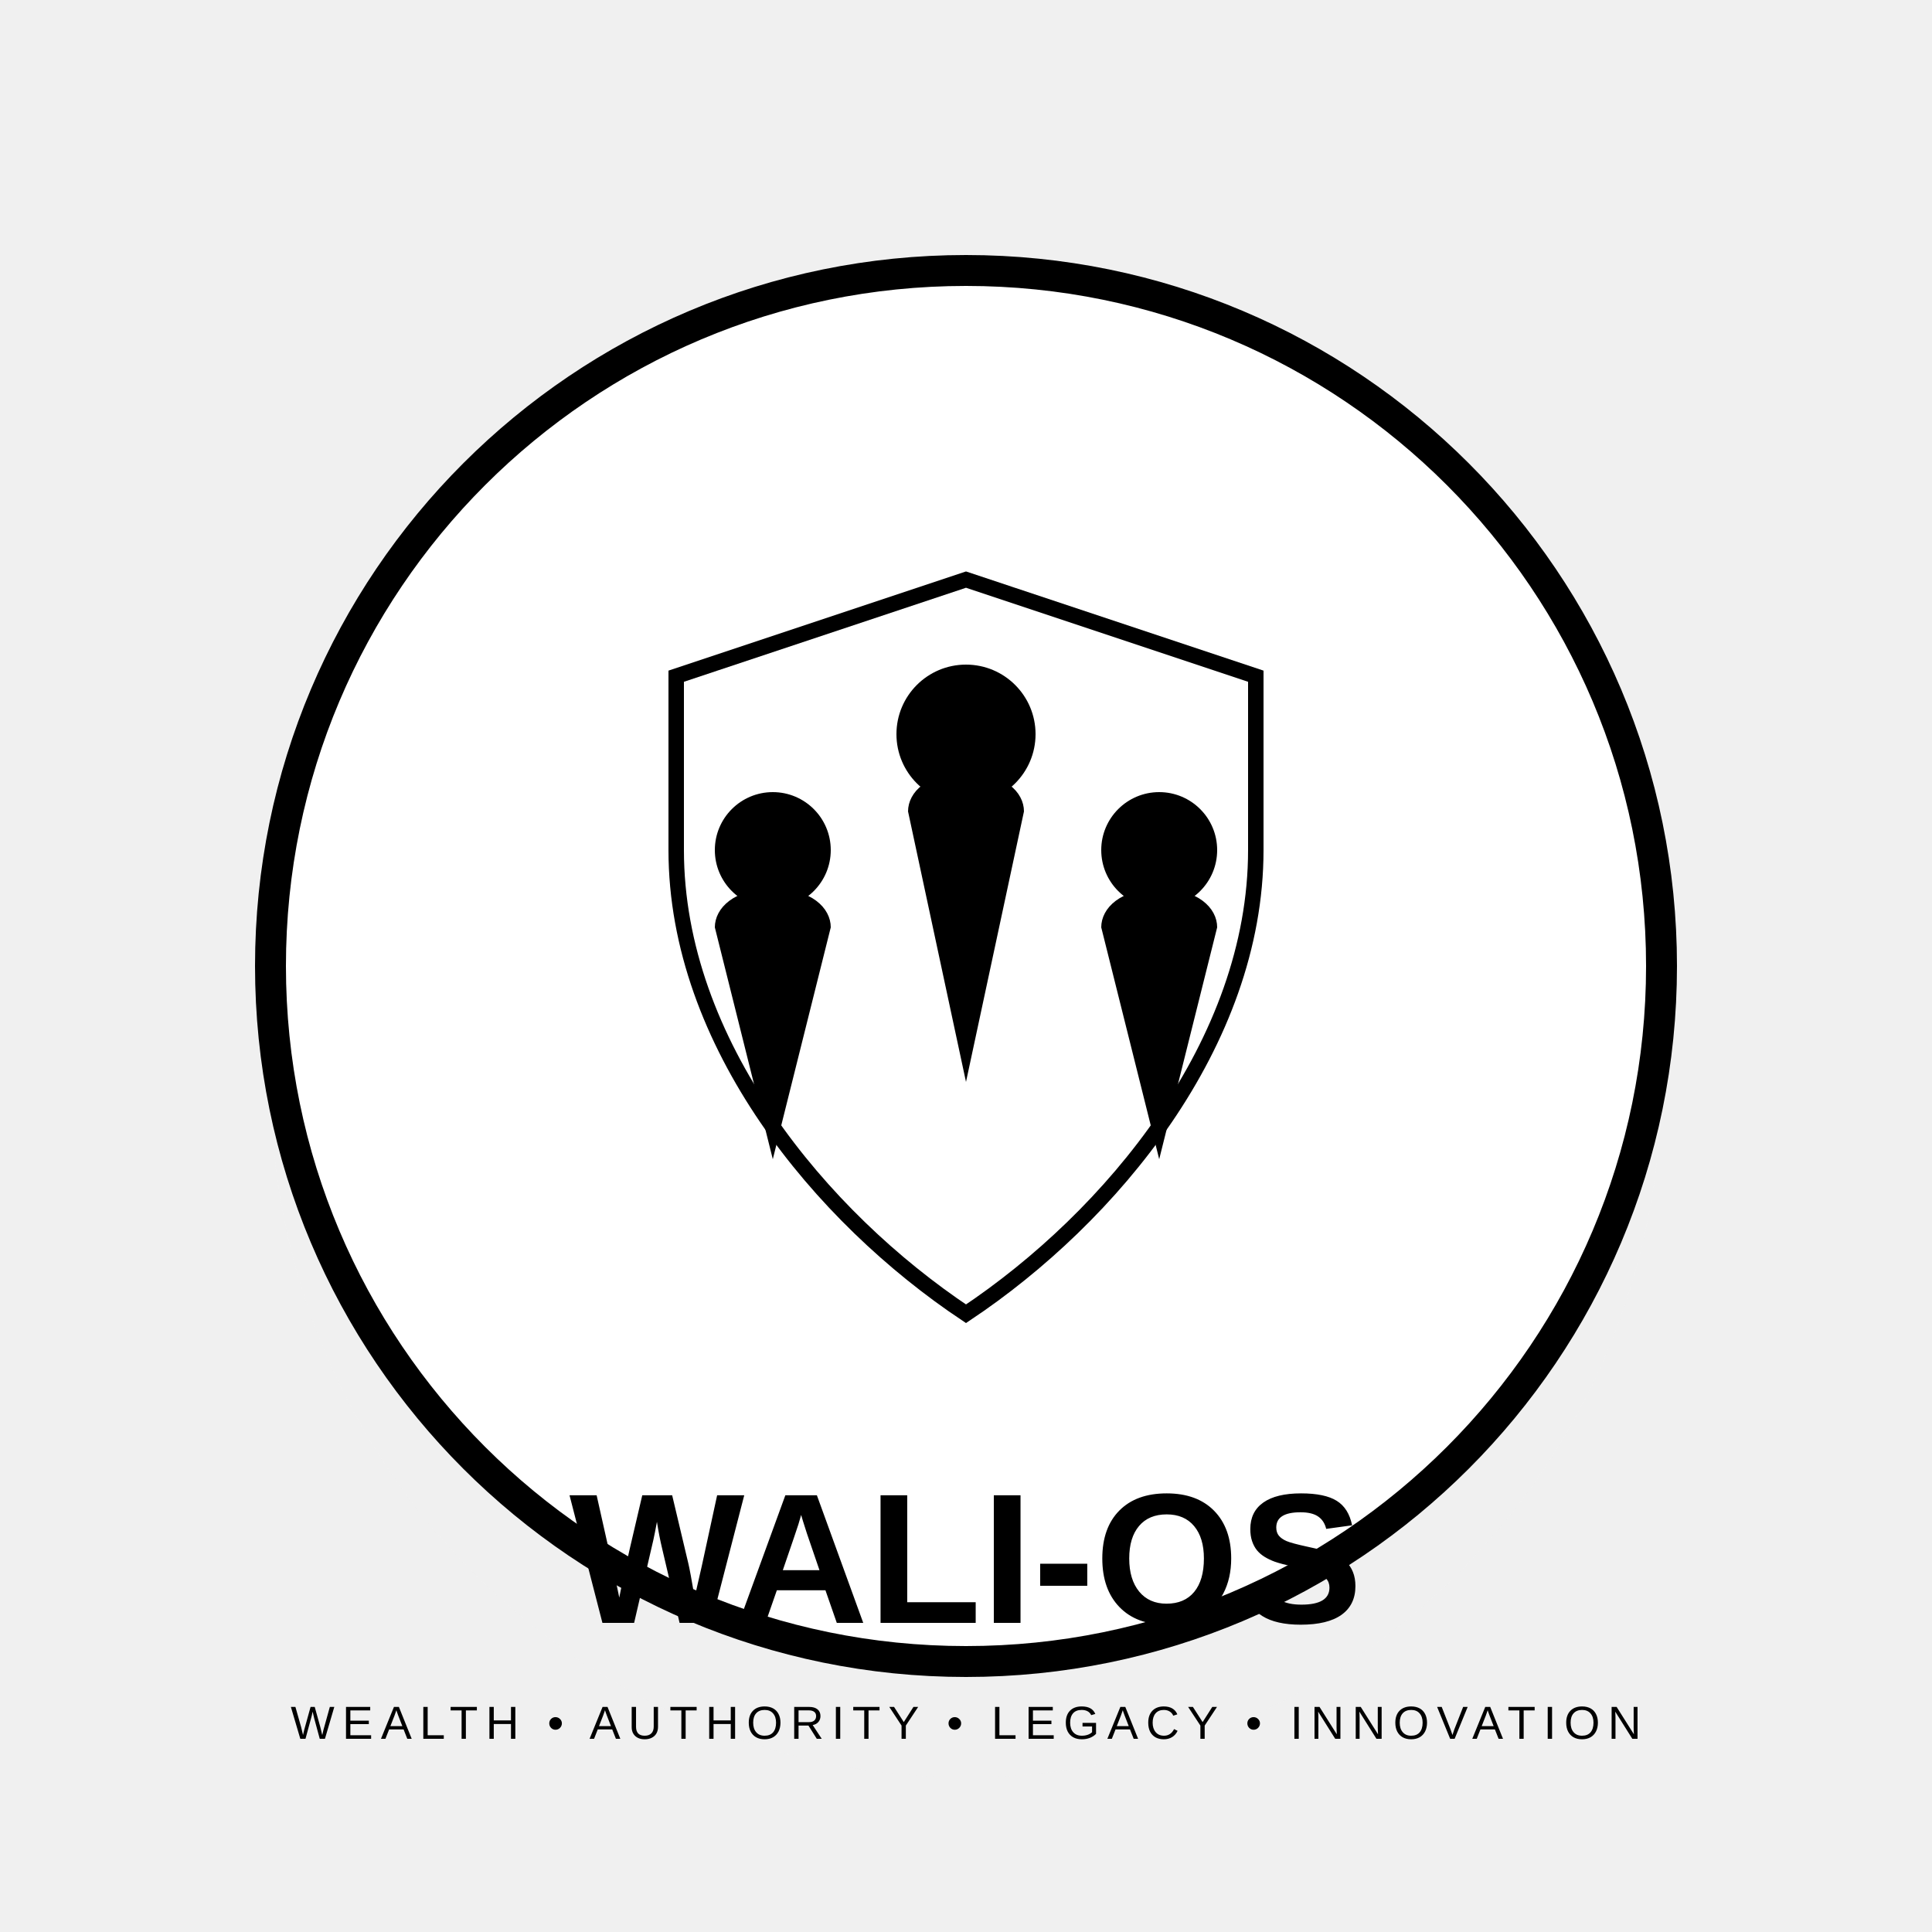
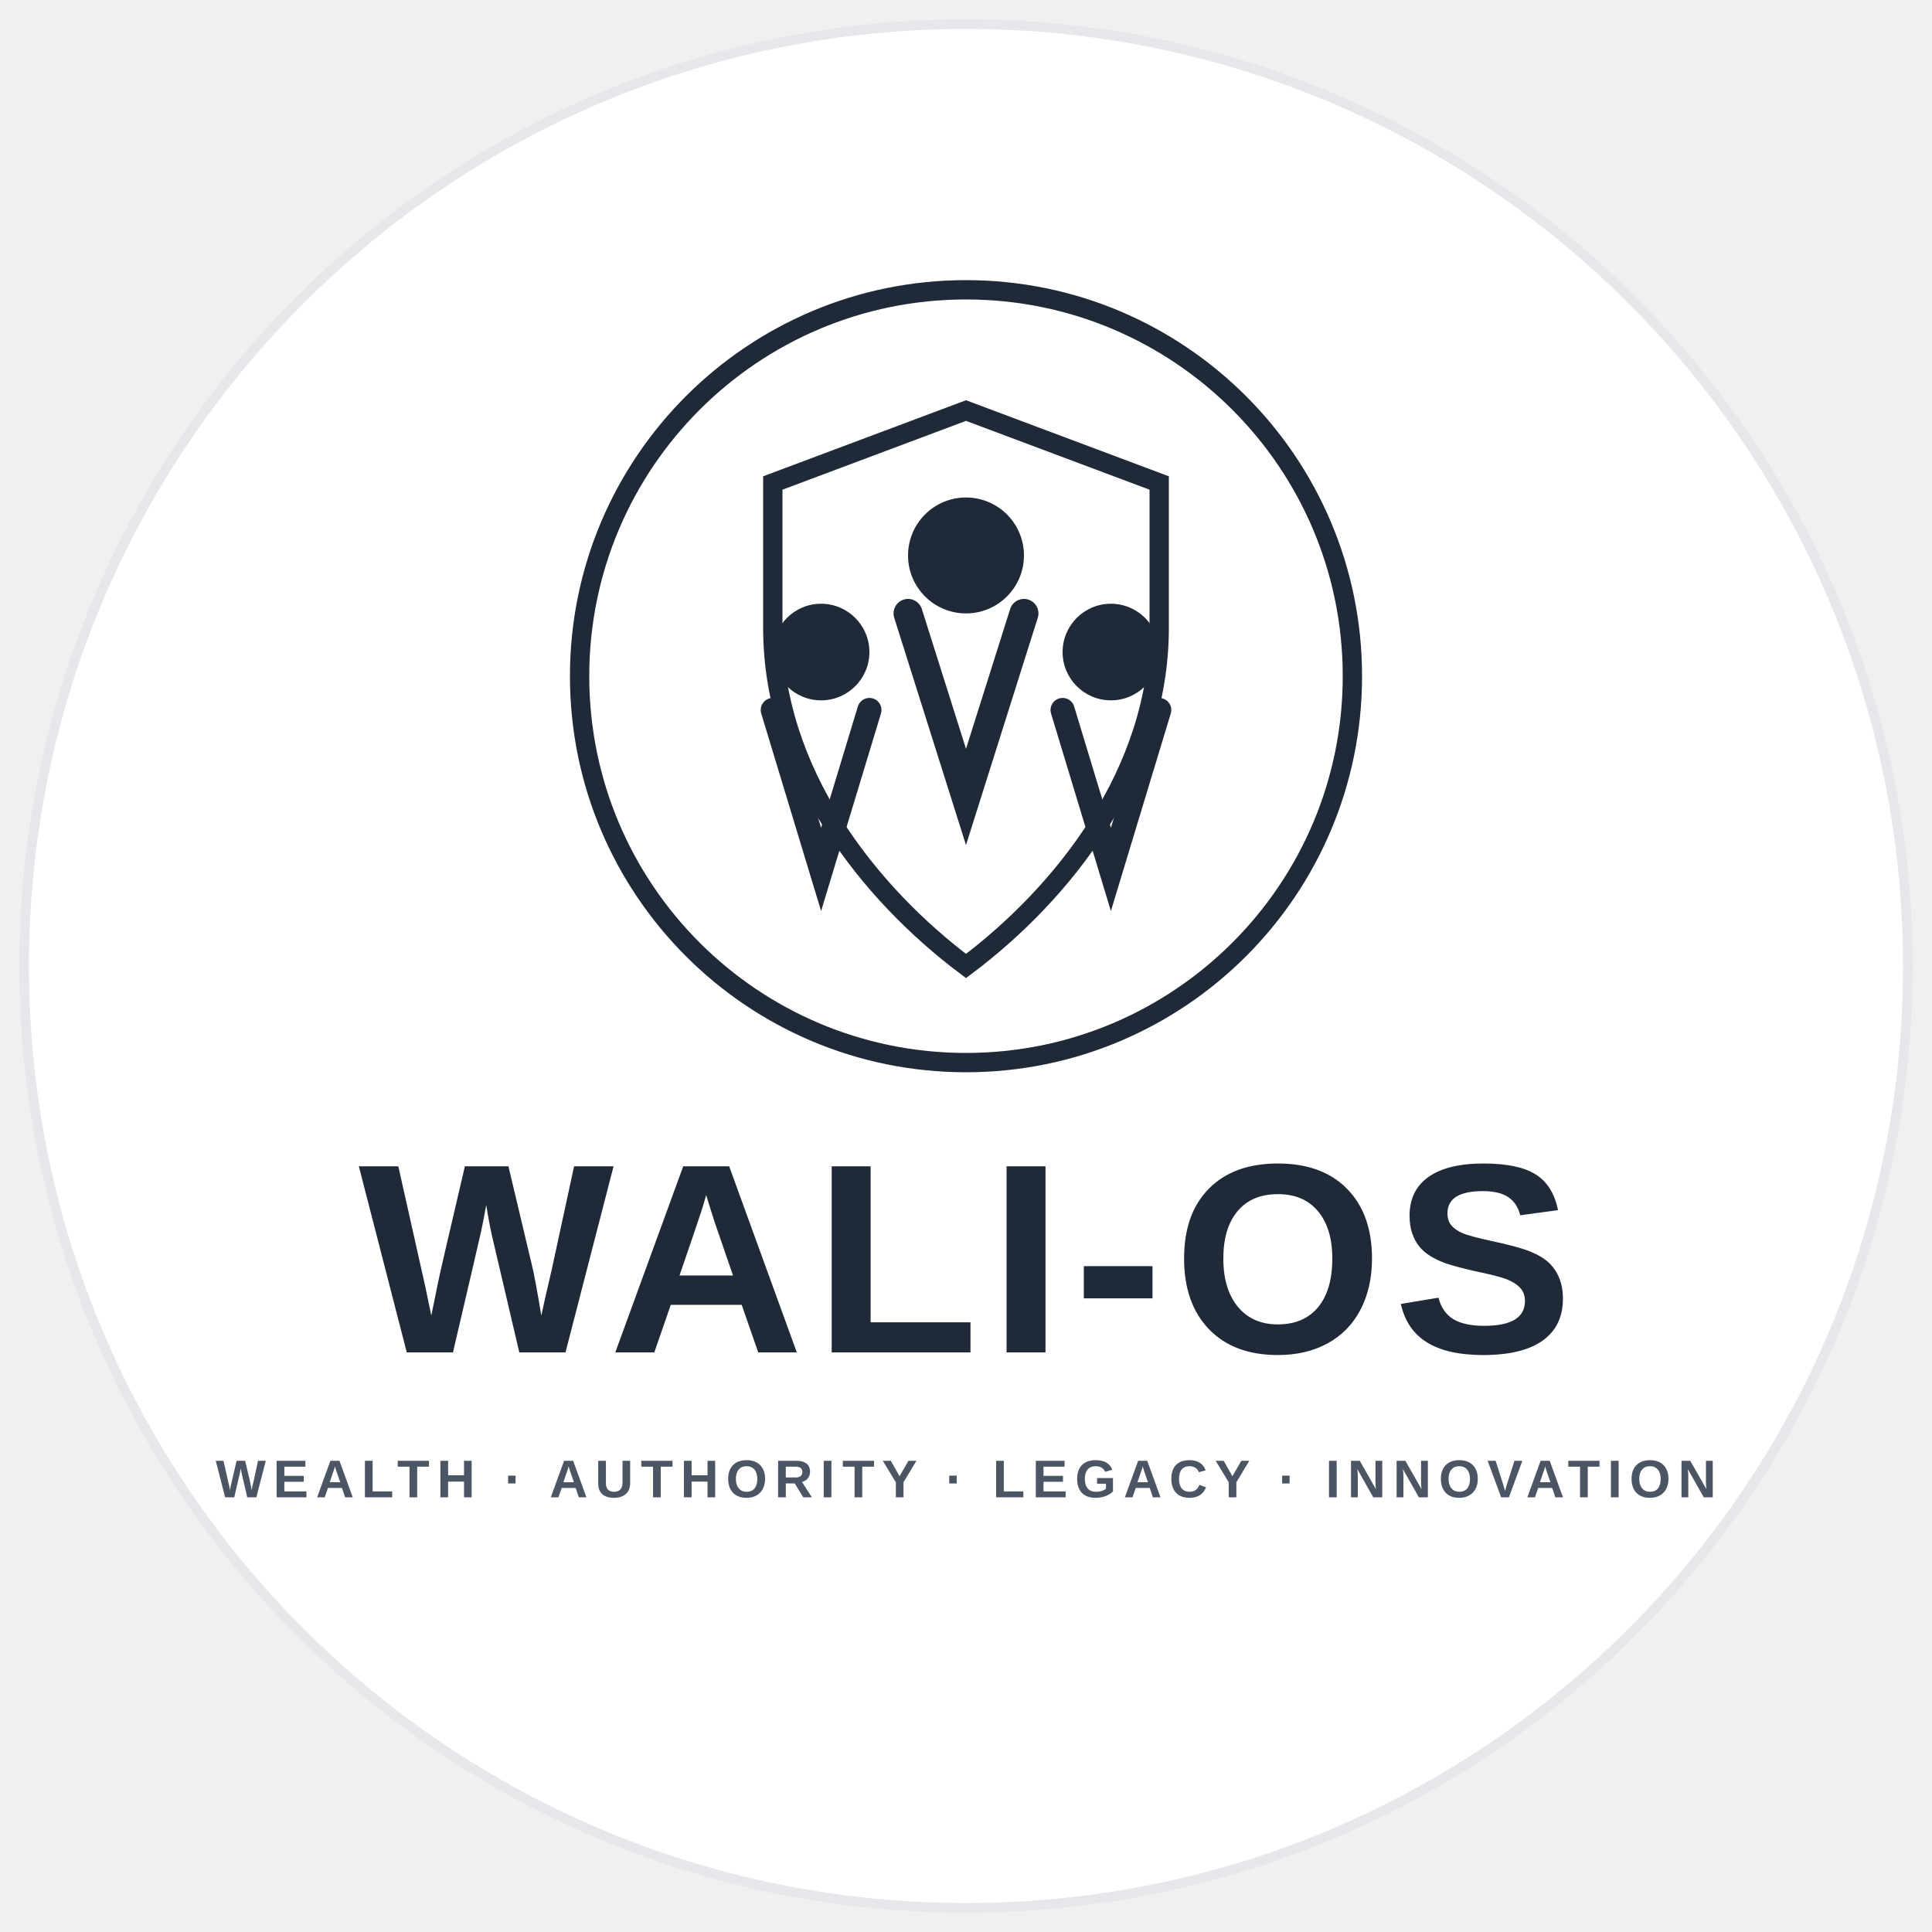
- <svg xmlns="http://www.w3.org/2000/svg" width="500" height="500" viewBox="0 0 500 500">
-   <defs>
-     <radialGradient id="shadowGradient" cx="50%" cy="30%" r="70%">
-       <stop offset="0%" style="stop-color:#ffffff;stop-opacity:1" />
-       <stop offset="100%" style="stop-color:#f0f0f0;stop-opacity:1" />
-     </radialGradient>
-   </defs>
-   <circle cx="250" cy="280" r="180" fill="url(#shadowGradient)" opacity="0.3" />
-   <circle cx="250" cy="250" r="180" fill="white" stroke="black" stroke-width="8" />
-   <path d="M175 175 L250 150 L325 175 L325 220 C325 270 287.5 315 250 340 C212.5 315 175 270 175 220 Z" fill="white" stroke="black" stroke-width="4" />
-   <circle cx="250" cy="190" r="18" fill="black" />
-   <circle cx="200" cy="220" r="15" fill="black" />
-   <circle cx="300" cy="220" r="15" fill="black" />
-   <path d="M235 210 L250 280 L265 210 C265 205 260 200 250 200 C240 200 235 205 235 210 Z" fill="black" />
-   <path d="M185 240 L200 300 L215 240 C215 235 210 230 200 230 C190 230 185 235 185 240 Z" fill="black" />
-   <path d="M285 240 L300 300 L315 240 C315 235 310 230 300 230 C290 230 285 235 285 240 Z" fill="black" />
-   <text x="250" y="420" font-family="Arial, sans-serif" font-size="48" font-weight="bold" text-anchor="middle" fill="black">
+ <svg xmlns="http://www.w3.org/2000/svg" width="400" height="400" viewBox="0 0 400 400" fill="none">
+   <circle cx="200" cy="200" r="195" fill="white" stroke="#E5E7EB" stroke-width="2" />
+   <circle cx="200" cy="140" r="80" stroke="#1F2937" stroke-width="4" fill="none" />
+   <path d="M160 100 L200 85 L240 100 L240 130 C240 160 220 185 200 200 C180 185 160 160 160 130 Z" fill="none" stroke="#1F2937" stroke-width="4" />
+   <circle cx="200" cy="115" r="12" fill="#1F2937" />
+   <circle cx="170" cy="135" r="10" fill="#1F2937" />
+   <circle cx="230" cy="135" r="10" fill="#1F2937" />
+   <path d="M188 127 L200 165 L212 127" stroke="#1F2937" stroke-width="6" stroke-linecap="round" />
+   <path d="M160 147 L170 180 L180 147" stroke="#1F2937" stroke-width="5" stroke-linecap="round" />
+   <path d="M220 147 L230 180 L240 147" stroke="#1F2937" stroke-width="5" stroke-linecap="round" />
+   <text x="200" y="280" font-family="Arial, Helvetica, sans-serif" font-size="56" font-weight="900" text-anchor="middle" fill="#1F2937" letter-spacing="2">
    WALI-OS
  </text>
-   <text x="250" y="450" font-family="Arial, sans-serif" font-size="12" text-anchor="middle" fill="black" letter-spacing="2">
-     WEALTH • AUTHORITY • LEGACY • INNOVATION
+   <text x="200" y="310" font-family="Arial, Helvetica, sans-serif" font-size="11" font-weight="600" text-anchor="middle" fill="#4B5563" letter-spacing="1.5">
+     WEALTH · AUTHORITY · LEGACY · INNOVATION
  </text>
</svg>
